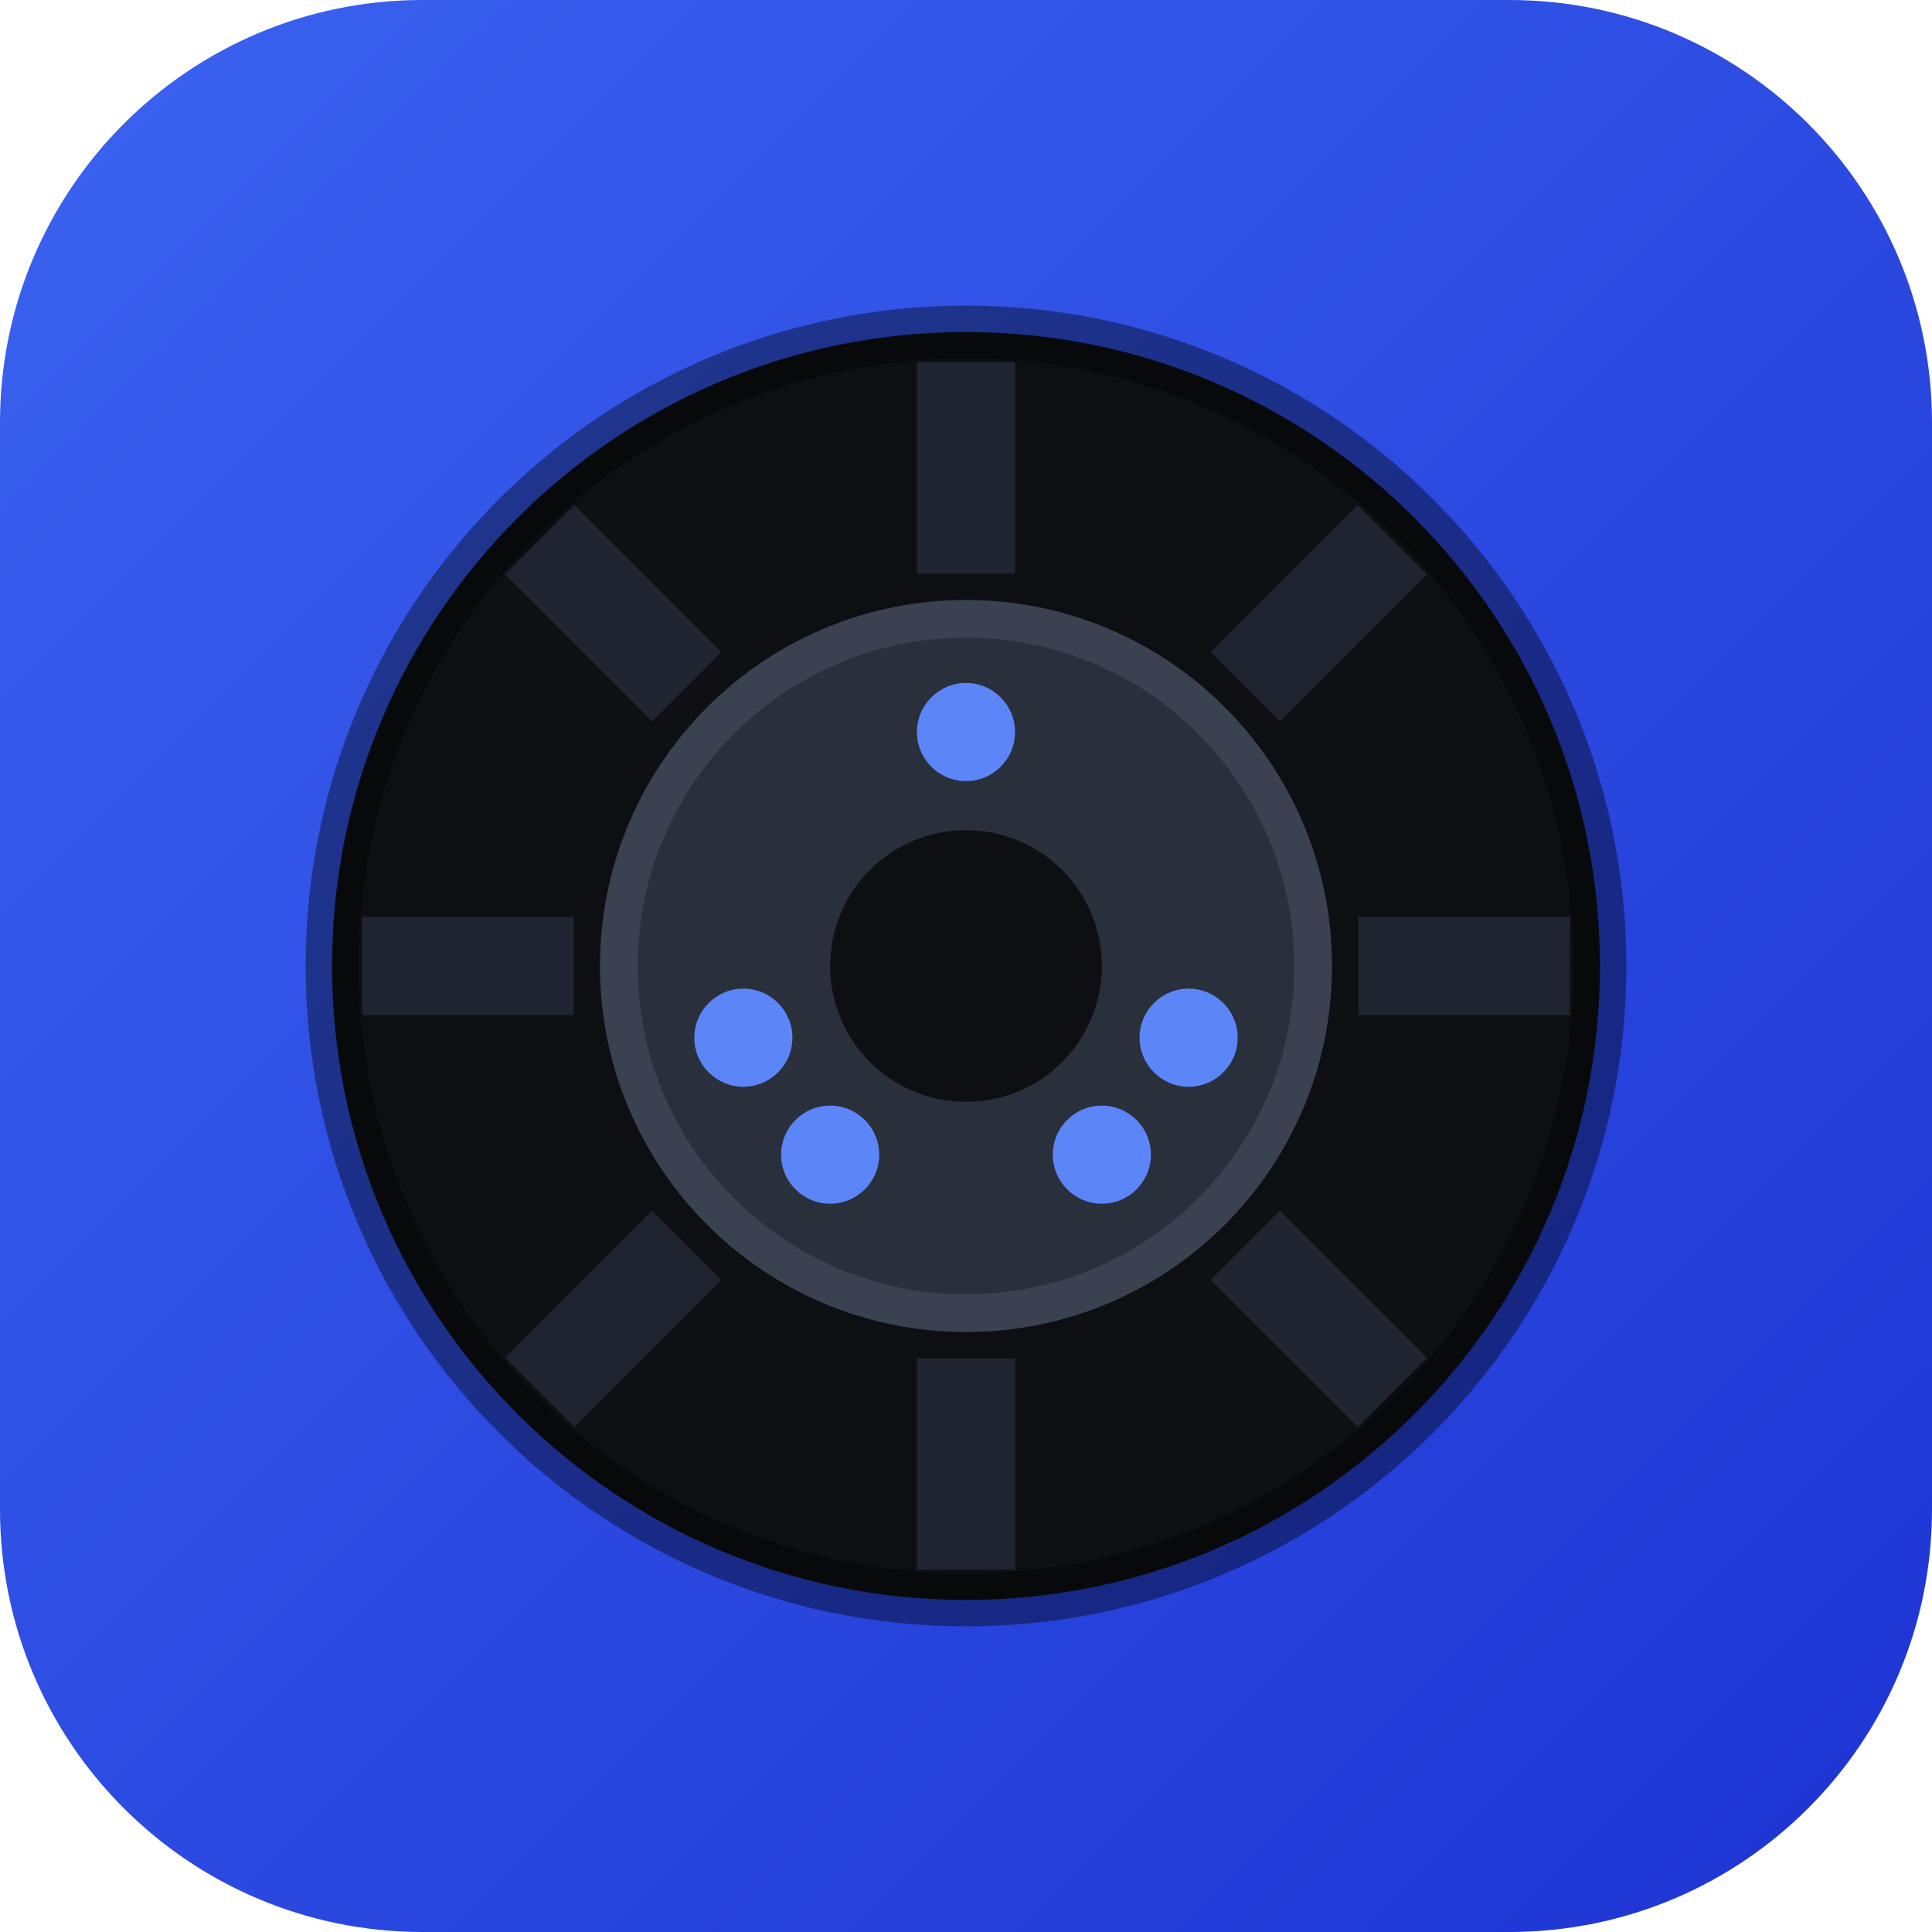
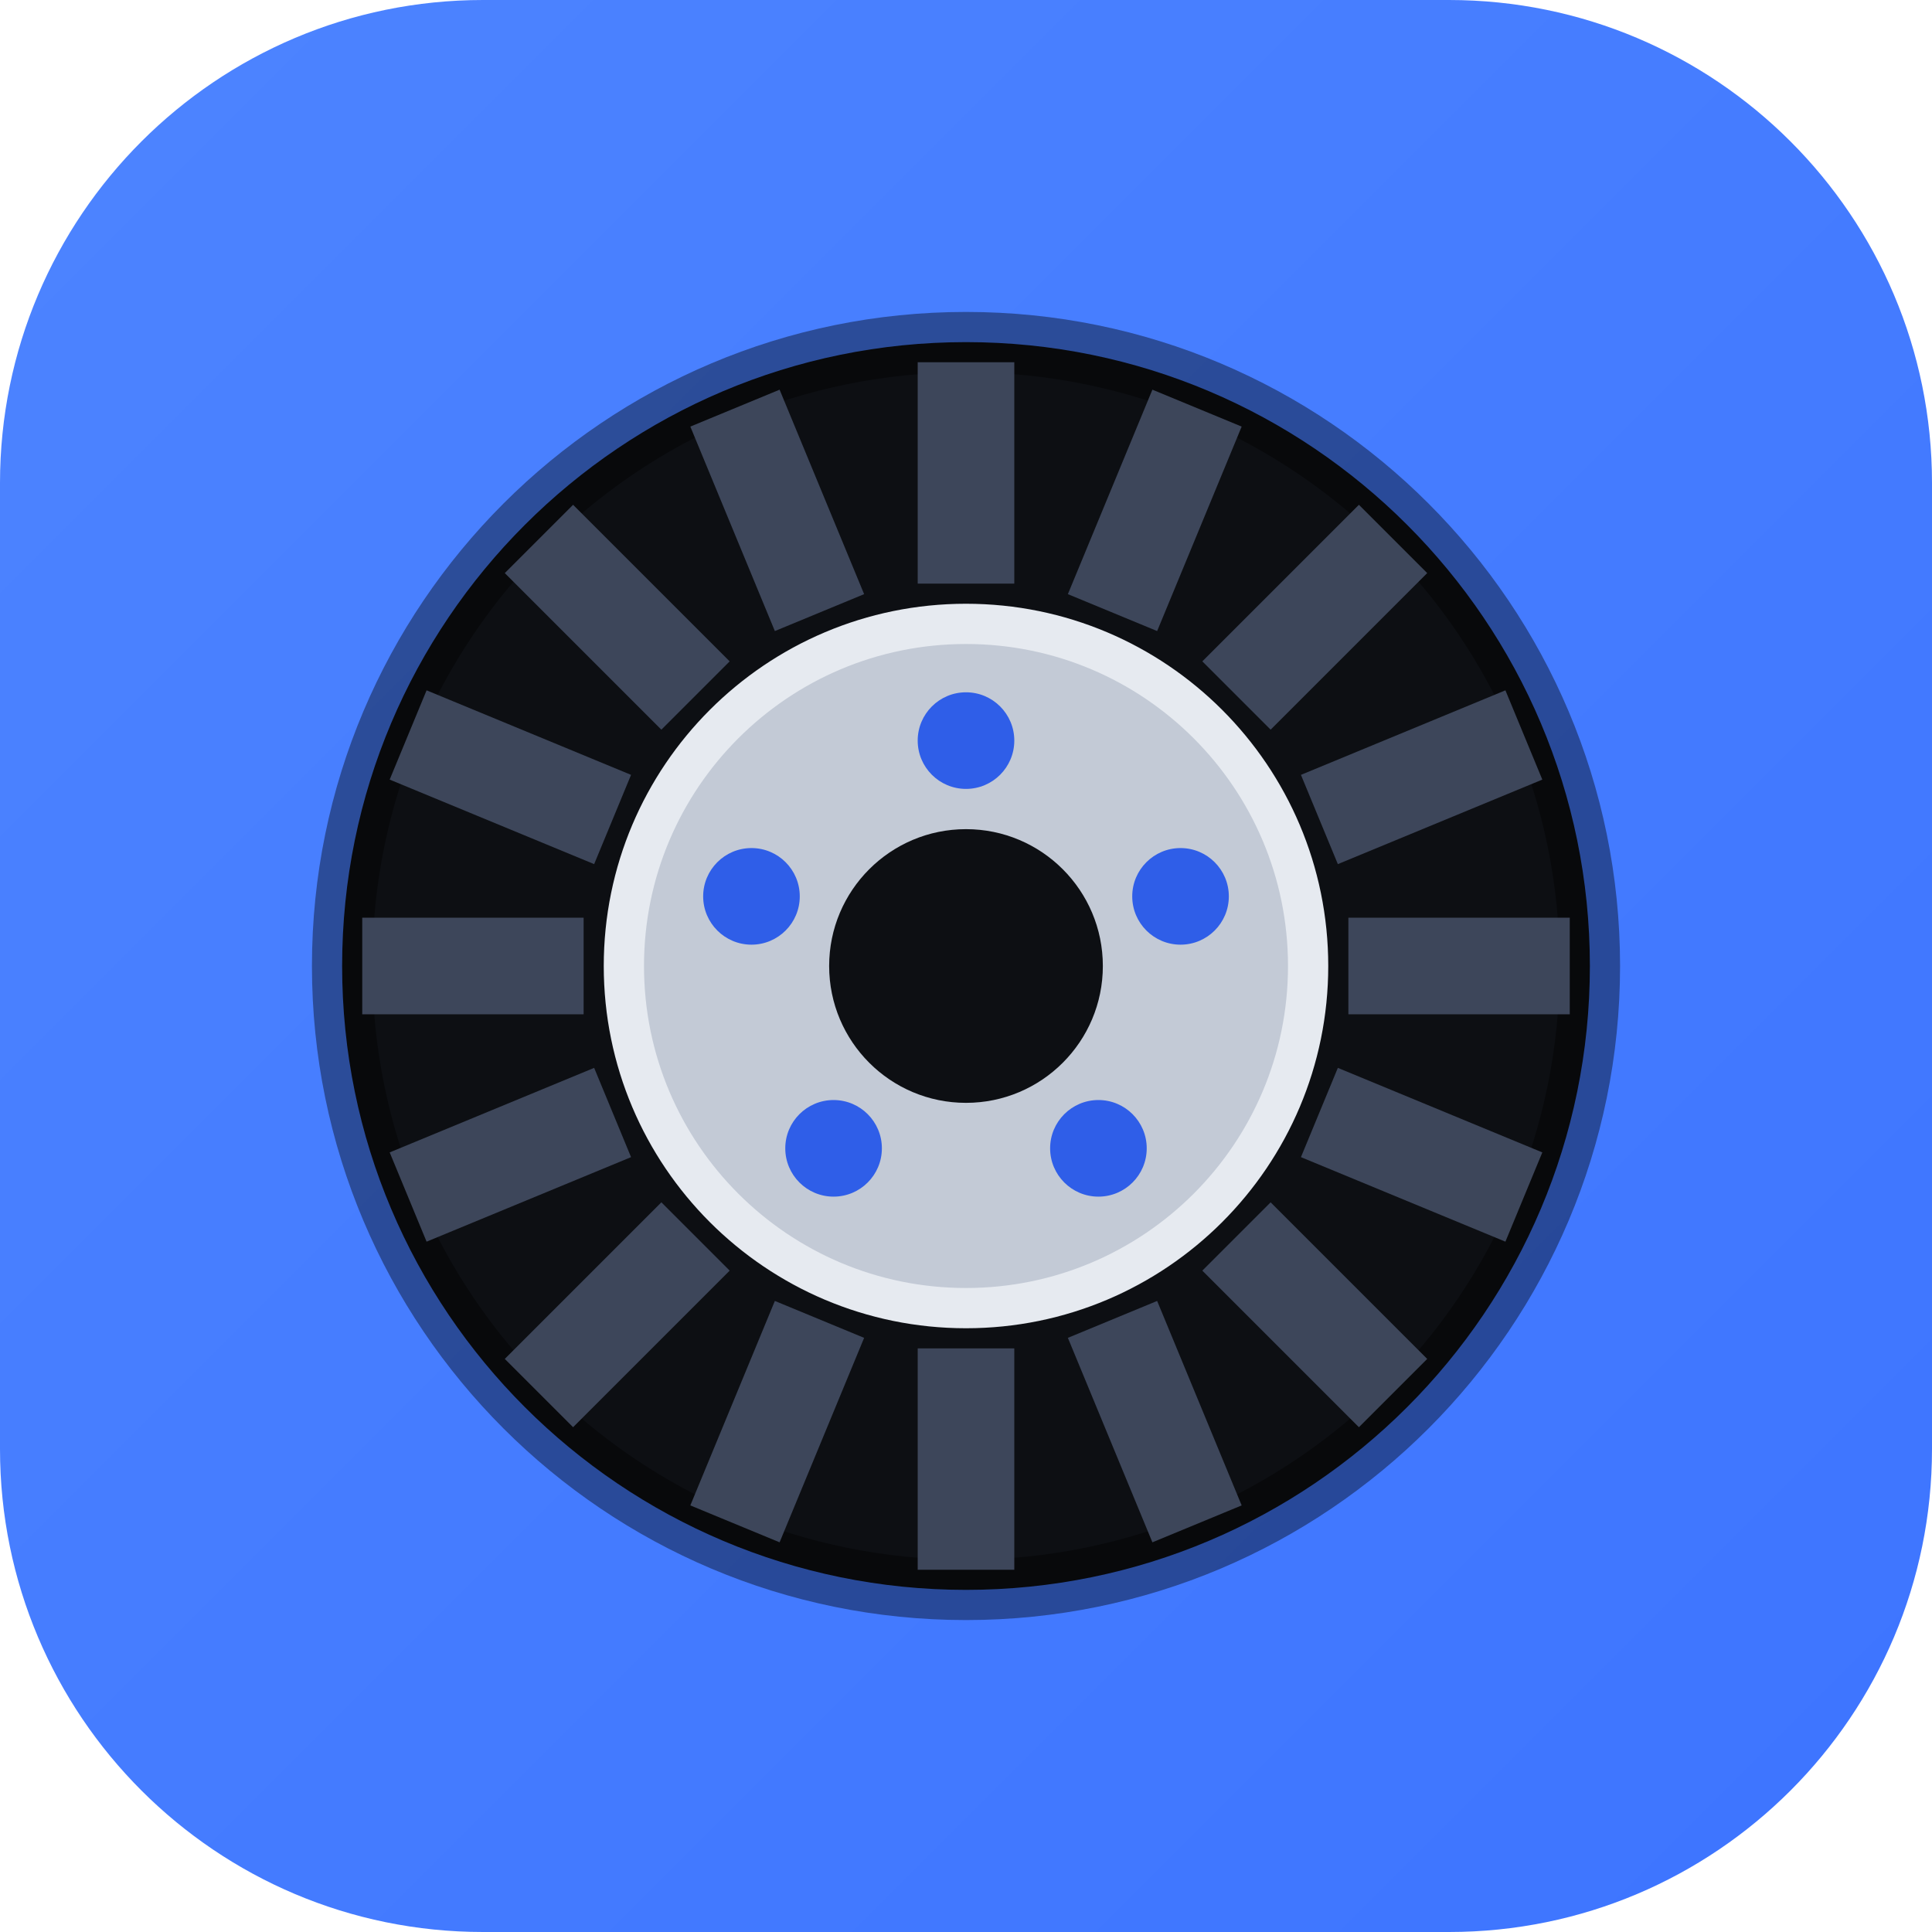
- <svg xmlns="http://www.w3.org/2000/svg" width="512" height="512" viewBox="0 0 512 512">
+ <svg xmlns="http://www.w3.org/2000/svg" width="512" height="512" viewBox="0 0 48 48">
  <defs>
    <linearGradient id="g" x1="0" y1="0" x2="1" y2="1">
-       <stop offset="0" stop-color="#3b63f1" />
-       <stop offset="1" stop-color="#1d33d3" />
+       <stop offset="0" stop-color="#4d84ff" />
+       <stop offset="1" stop-color="#3d74ff" />
    </linearGradient>
  </defs>
-   <rect width="512" height="512" rx="112" fill="url(#g)" />
-   <g transform="translate(256 256)">
-     <circle r="168" fill="#0d0f13" />
-     <circle r="168" fill="none" stroke="#000" stroke-opacity="0.4" stroke-width="14" />
-     <g stroke="#1f2430" stroke-width="26">
-       <line x1="0" y1="-104" x2="0" y2="-160" />
-       <line x1="0" y1="104" x2="0" y2="160" />
-       <line x1="-104" y1="0" x2="-160" y2="0" />
-       <line x1="104" y1="0" x2="160" y2="0" />
-       <line x1="74" y1="-74" x2="113" y2="-113" />
-       <line x1="-74" y1="74" x2="-113" y2="113" />
-       <line x1="74" y1="74" x2="113" y2="113" />
-       <line x1="-74" y1="-74" x2="-113" y2="-113" />
+   <rect width="48" height="48" rx="12" fill="url(#g)" />
+   <g transform="translate(24 24)">
+     <circle r="15.5" fill="#0d0f13" />
+     <circle r="15.5" fill="none" stroke="#000" stroke-opacity="0.4" stroke-width="1.5" />
+     <g stroke="#3d465a" stroke-width="2.4">
+       <line x1="9.50" y1="0.00" x2="15.00" y2="0.00" />
+       <line x1="8.78" y1="3.64" x2="13.86" y2="5.74" />
+       <line x1="6.72" y1="6.72" x2="10.61" y2="10.61" />
+       <line x1="3.64" y1="8.78" x2="5.74" y2="13.86" />
+       <line x1="0.00" y1="9.50" x2="0.00" y2="15.00" />
+       <line x1="-3.64" y1="8.78" x2="-5.74" y2="13.86" />
+       <line x1="-6.72" y1="6.72" x2="-10.61" y2="10.61" />
+       <line x1="-8.78" y1="3.64" x2="-13.86" y2="5.74" />
+       <line x1="-9.50" y1="0.00" x2="-15.00" y2="0.00" />
+       <line x1="-8.78" y1="-3.64" x2="-13.86" y2="-5.74" />
+       <line x1="-6.72" y1="-6.72" x2="-10.61" y2="-10.61" />
+       <line x1="-3.64" y1="-8.78" x2="-5.74" y2="-13.86" />
+       <line x1="-0.00" y1="-9.50" x2="-0.00" y2="-15.00" />
+       <line x1="3.64" y1="-8.78" x2="5.74" y2="-13.86" />
+       <line x1="6.72" y1="-6.72" x2="10.61" y2="-10.61" />
+       <line x1="8.78" y1="-3.64" x2="13.86" y2="-5.74" />
    </g>
-     <circle r="92" fill="#2a2f3c" />
-     <circle r="92" fill="none" stroke="#3a4150" stroke-width="10" />
-     <circle r="36" fill="#0d0f13" />
-     <g fill="#5c86f8">
-       <circle cx="0" cy="-62" r="13" />
-       <circle cx="59" cy="19" r="13" />
-       <circle cx="36" cy="50" r="13" />
-       <circle cx="-36" cy="50" r="13" />
-       <circle cx="-59" cy="19" r="13" />
+     <circle r="8.5" fill="#c3cad6" />
+     <circle r="8.5" fill="none" stroke="#e6eaf0" stroke-width="1" />
+     <circle r="3.4" fill="#0d0f13" />
+     <g fill="#2f5ee8">
+       <circle cx="0.00" cy="-5.60" r="1.2" />
+       <circle cx="5.33" cy="-1.73" r="1.2" />
+       <circle cx="3.29" cy="4.53" r="1.2" />
+       <circle cx="-3.29" cy="4.53" r="1.2" />
+       <circle cx="-5.33" cy="-1.73" r="1.2" />
    </g>
  </g>
</svg>
